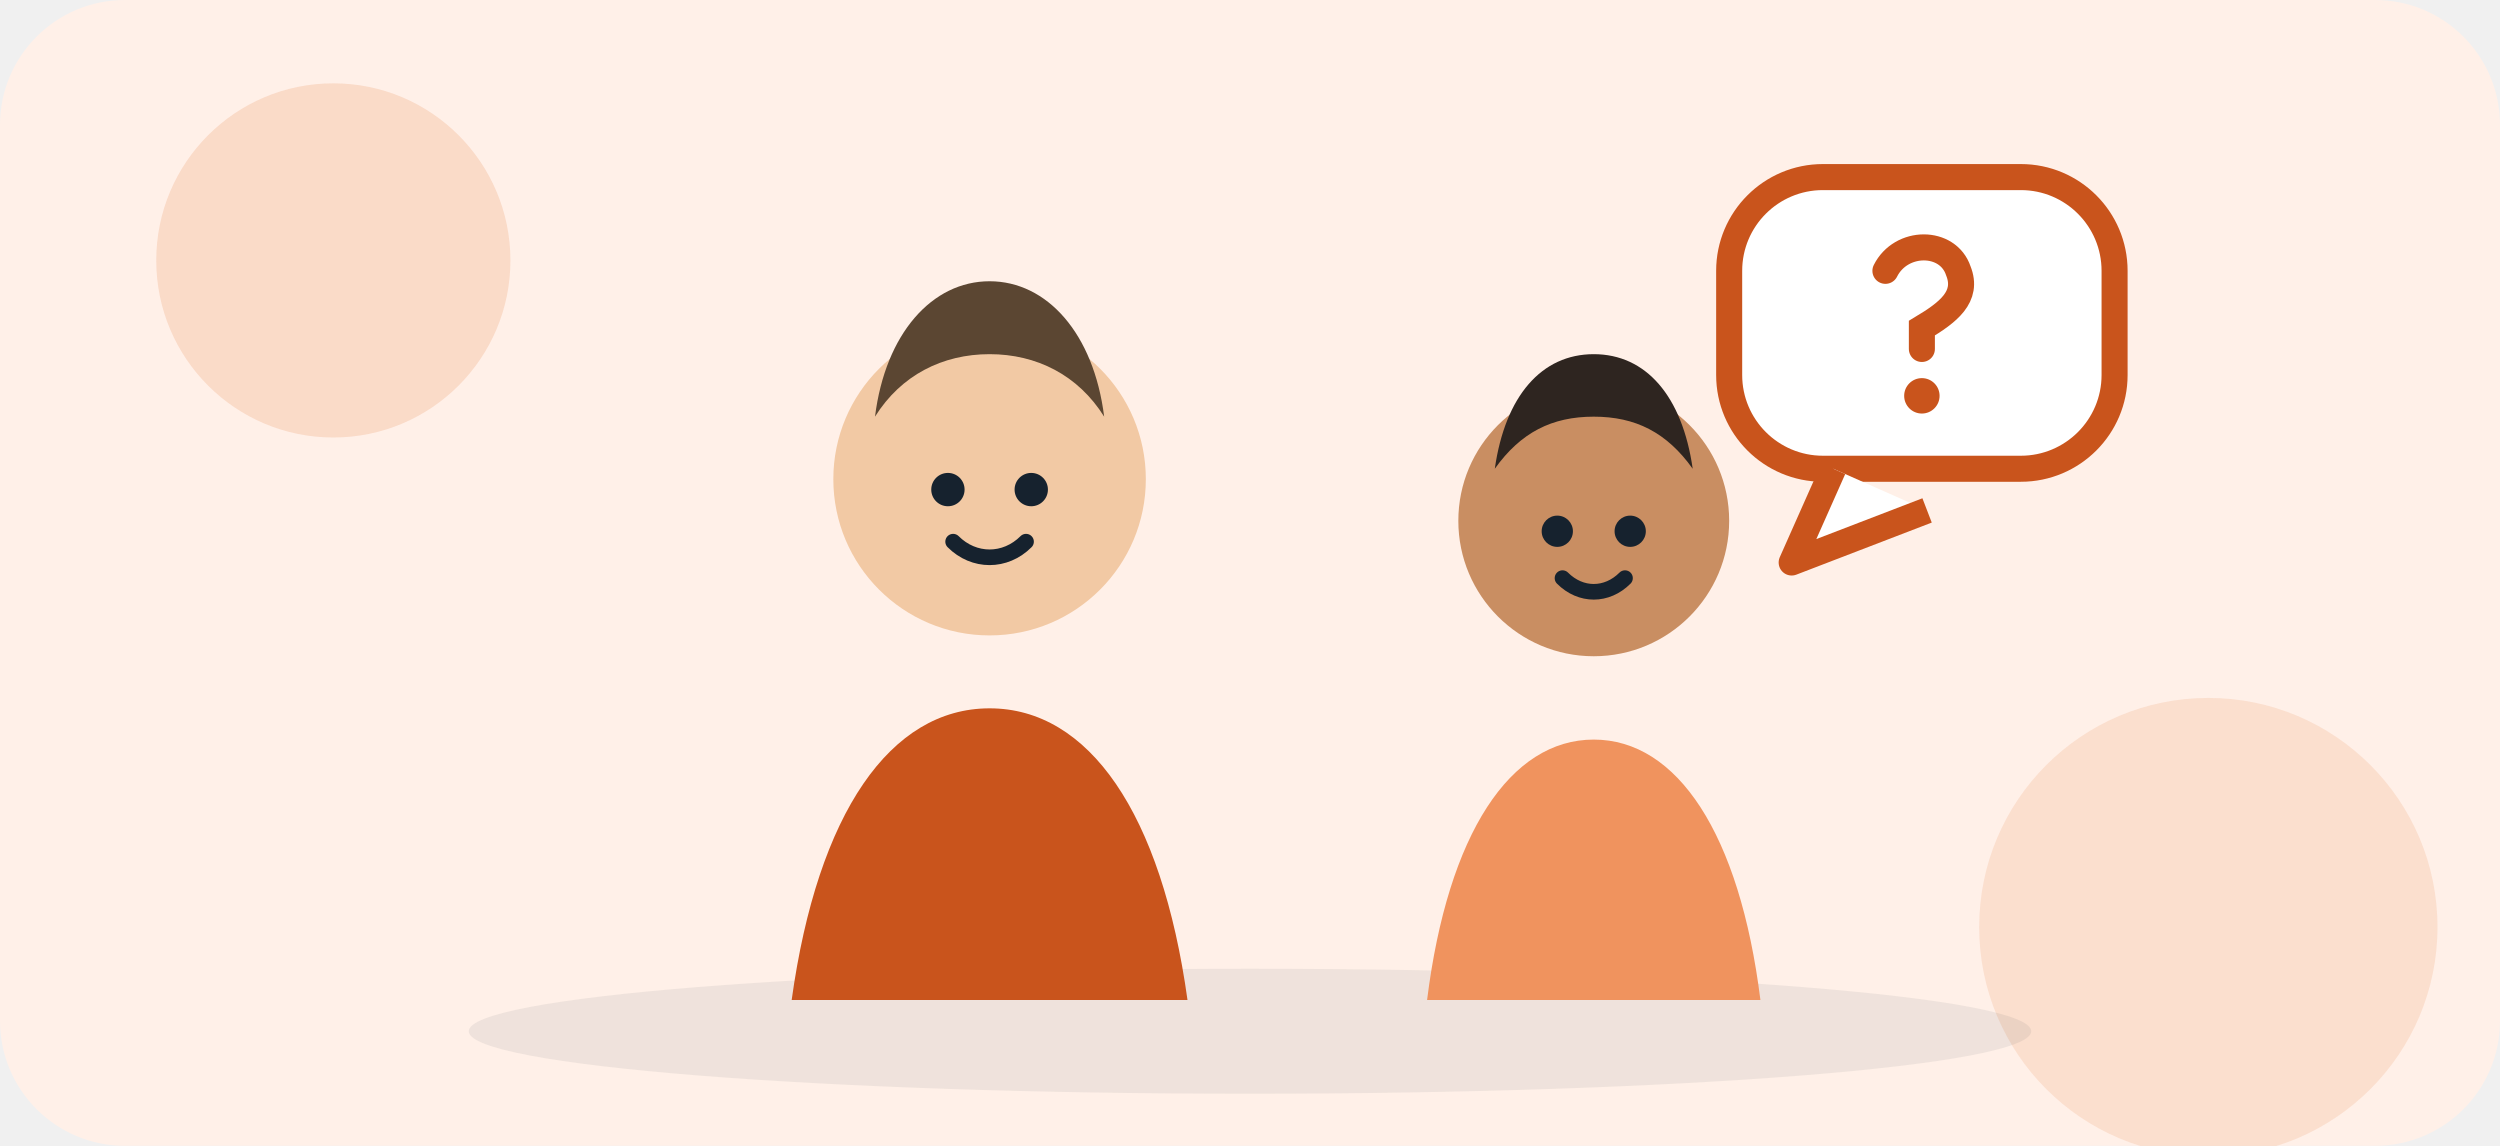
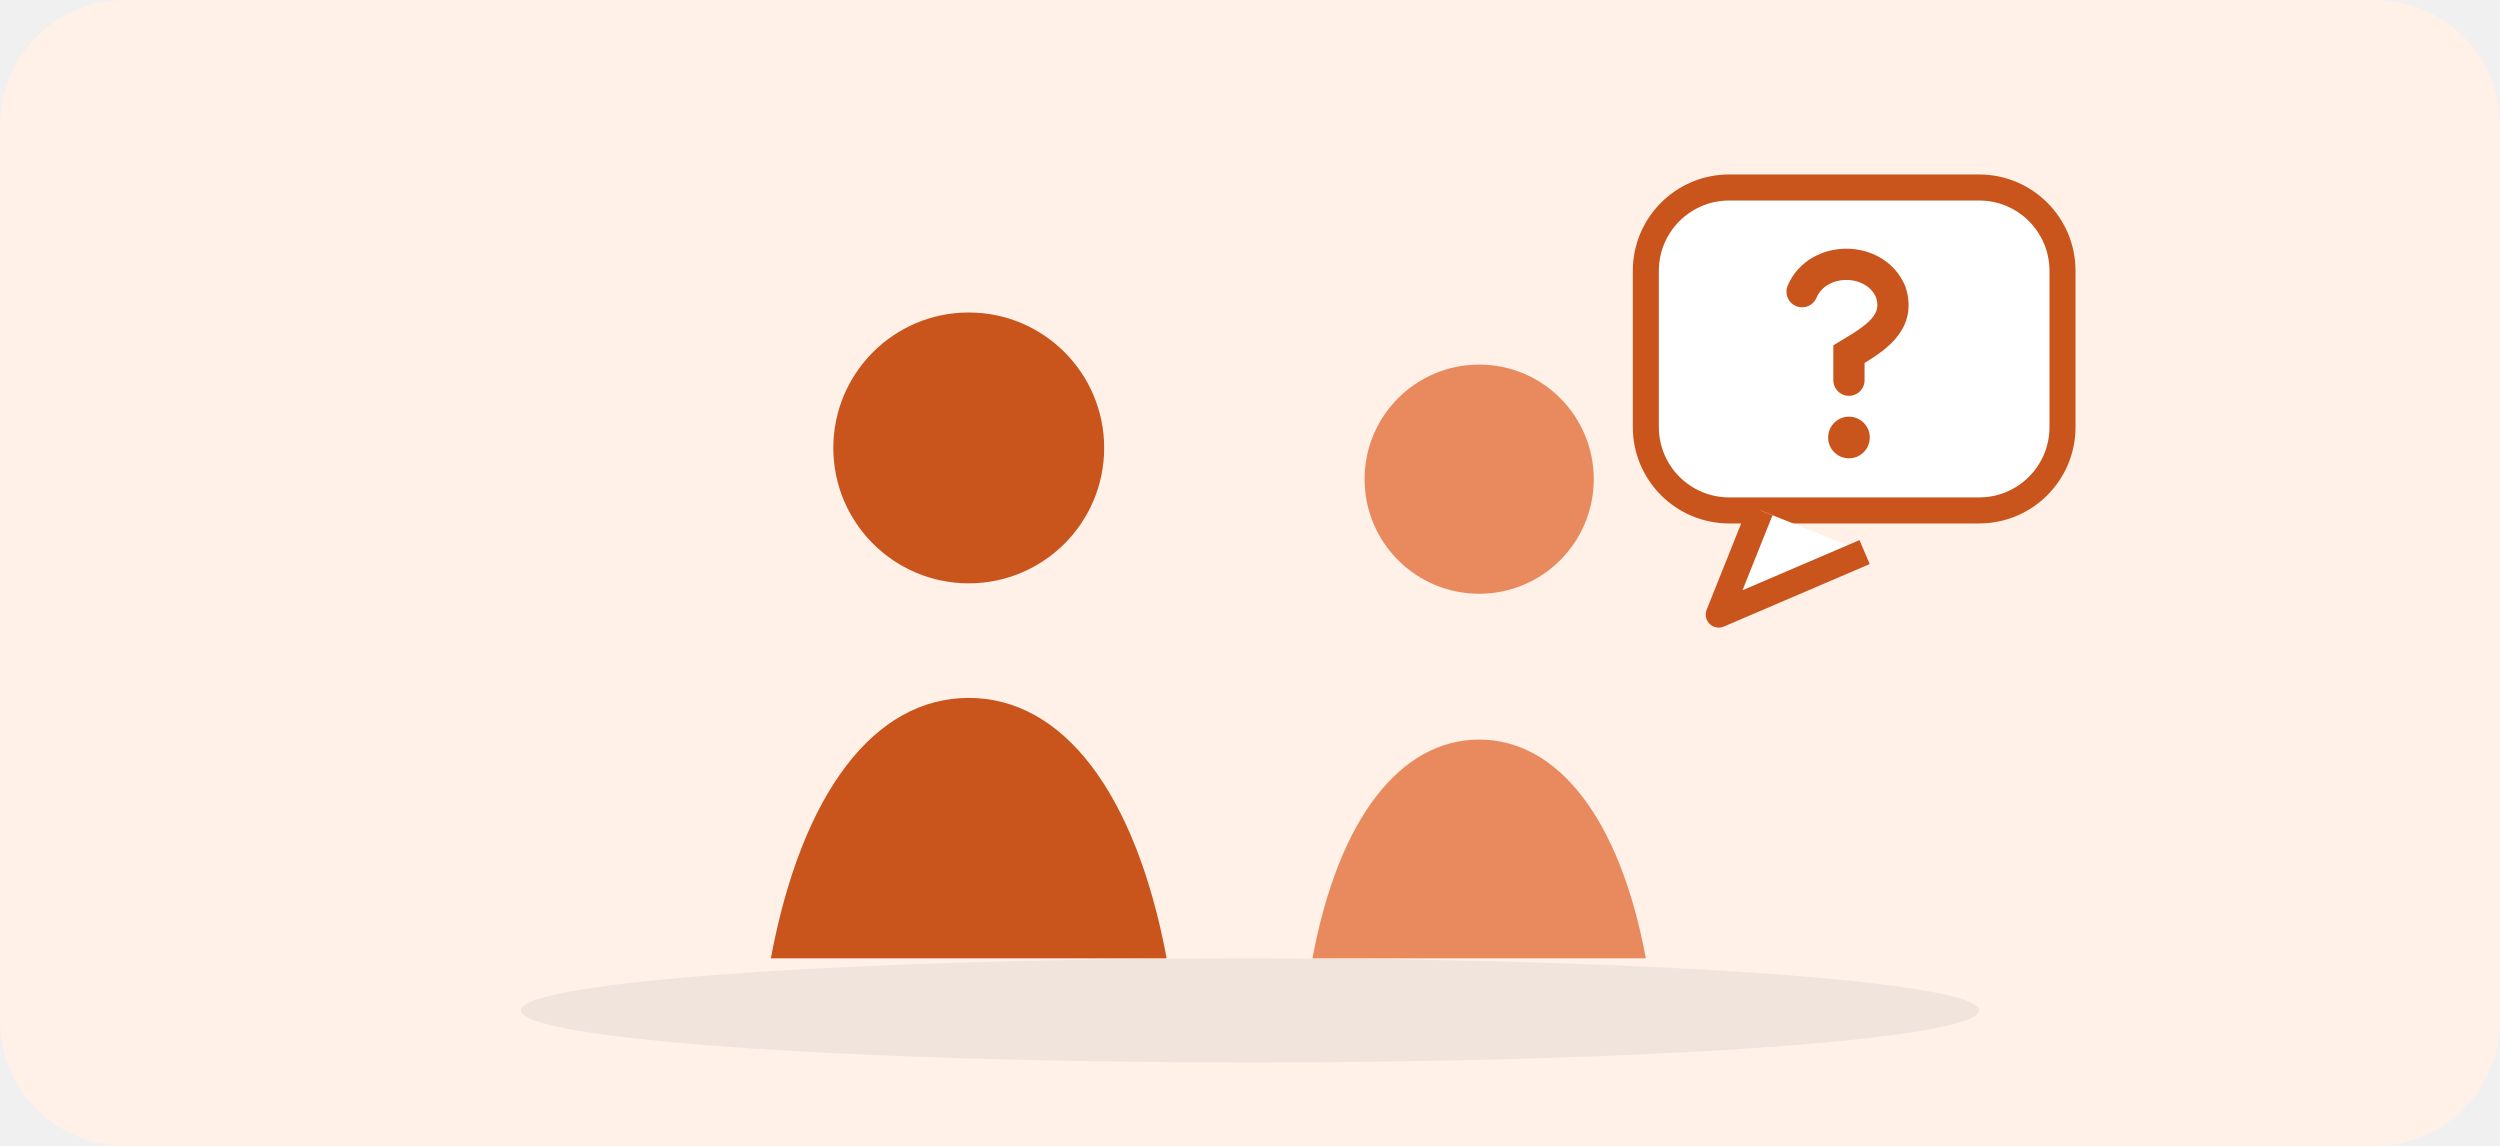
<svg xmlns="http://www.w3.org/2000/svg" viewBox="0 0 480 220" role="img" aria-hidden="true">
  <rect width="480" height="220" rx="24" fill="#fff0e8" />
-   <circle cx="64" cy="50" r="34" fill="#f5c5a8" opacity="0.5" />
-   <circle cx="424" cy="178" r="44" fill="#f5c5a8" opacity="0.4" />
-   <ellipse cx="240" cy="198" rx="150" ry="12" fill="#16222e" opacity="0.07" />
-   <circle cx="190" cy="92" r="30" fill="#f2c9a4" />
-   <path d="M168 80c2-16 11-26 22-26s20 10 22 26c-5-8-13-12-22-12s-17 4-22 12z" fill="#5b4632" />
-   <circle cx="182" cy="94" r="3.2" fill="#16222e" />
-   <circle cx="198" cy="94" r="3.2" fill="#16222e" />
-   <path d="M183 104c4 4 10 4 14 0" fill="none" stroke="#16222e" stroke-width="3" stroke-linecap="round" />
-   <path d="M152 192c5-36 19-56 38-56s33 20 38 56z" fill="#c9541c" />
-   <circle cx="306" cy="100" r="26" fill="#c98e62" />
-   <path d="M287 90c2-14 9-22 19-22s17 8 19 22c-5-7-11-10-19-10s-14 3-19 10z" fill="#2e2520" />
-   <circle cx="299" cy="102" r="3" fill="#16222e" />
-   <circle cx="313" cy="102" r="3" fill="#16222e" />
-   <path d="M300 111c3.5 3.5 8.5 3.5 12 0" fill="none" stroke="#16222e" stroke-width="3" stroke-linecap="round" />
-   <path d="M274 192c4-32 16-50 32-50s28 18 32 50z" fill="#f0935e" />
-   <path d="M238 152c8-10 22-10 30 0" fill="none" stroke="#c9541c" stroke-width="0" />
-   <path d="M252 148l-14-10M252 148l16-12" stroke="#f0935e" stroke-width="0" />
-   <rect x="332" y="34" width="74" height="56" rx="18" fill="#ffffff" stroke="#c9541c" stroke-width="5" />
-   <path d="M352 90l-8 18 26-10" fill="#ffffff" stroke="#c9541c" stroke-width="5" stroke-linejoin="round" />
-   <path d="M362 52c3-6 12-6 14 0 2 5-2 8-7 11v4" fill="none" stroke="#c9541c" stroke-width="5" stroke-linecap="round" />
-   <circle cx="369" cy="76" r="3.4" fill="#c9541c" />
-   <path d="M226 128l40 18" stroke="#c9541c" stroke-width="0" />
+   <ellipse cx="240" cy="194" rx="140" ry="10" fill="#16222e" opacity="0.06" />
+   <circle cx="186" cy="86" r="26" fill="#c9541c" />
+   <path d="M148 184c6-32 20-50 38-50s32 18 38 50z" fill="#c9541c" />
+   <circle cx="284" cy="92" r="22" fill="#e88a5e" />
+   <path d="M252 184c5-27 17-42 32-42s27 15 32 42z" fill="#e88a5e" />
+   <path d="M224 148h32" stroke="#fff0e8" stroke-width="0" />
+   <rect x="316" y="36" width="80" height="62" rx="16" fill="#ffffff" stroke="#c9541c" stroke-width="5" />
+   <path d="M338 98l-8 20 28-12" fill="#ffffff" stroke="#c9541c" stroke-width="5" stroke-linejoin="round" />
+   <path d="M346 56c3-7 14-7 17 0 2 6-3 9-8 12v5" fill="none" stroke="#c9541c" stroke-width="6" stroke-linecap="round" />
+   <circle cx="355" cy="84" r="4" fill="#c9541c" />
</svg>
